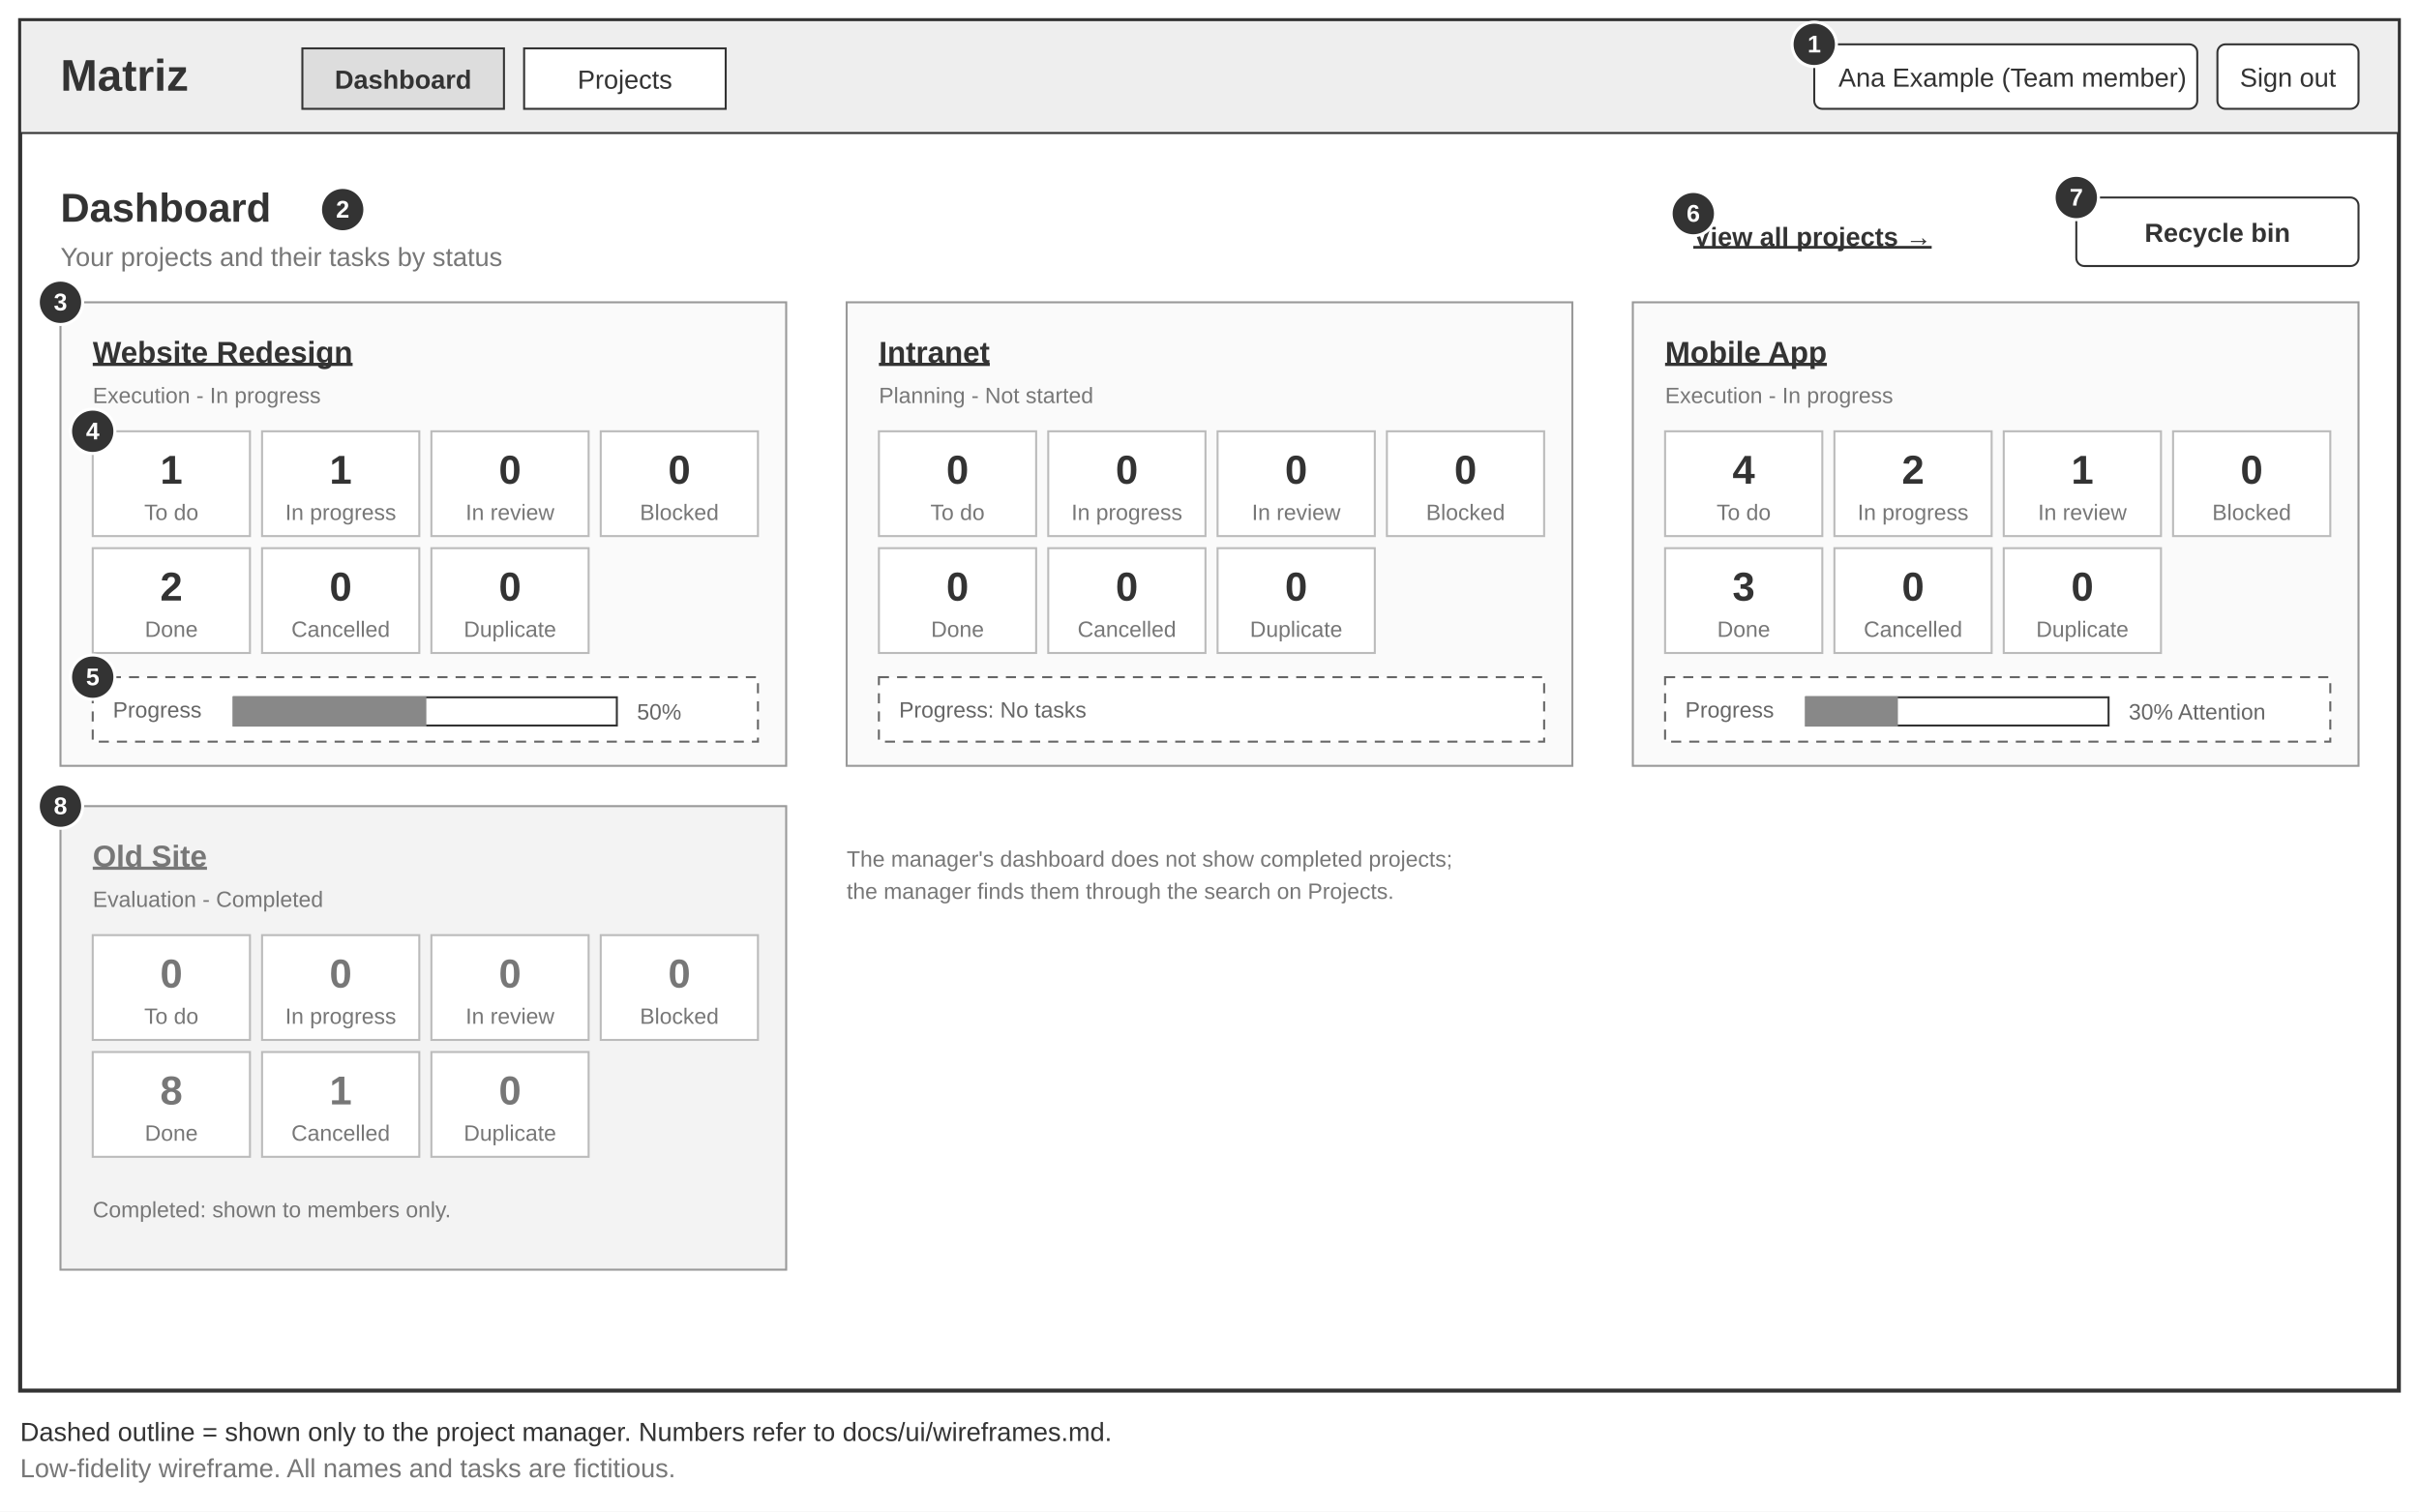
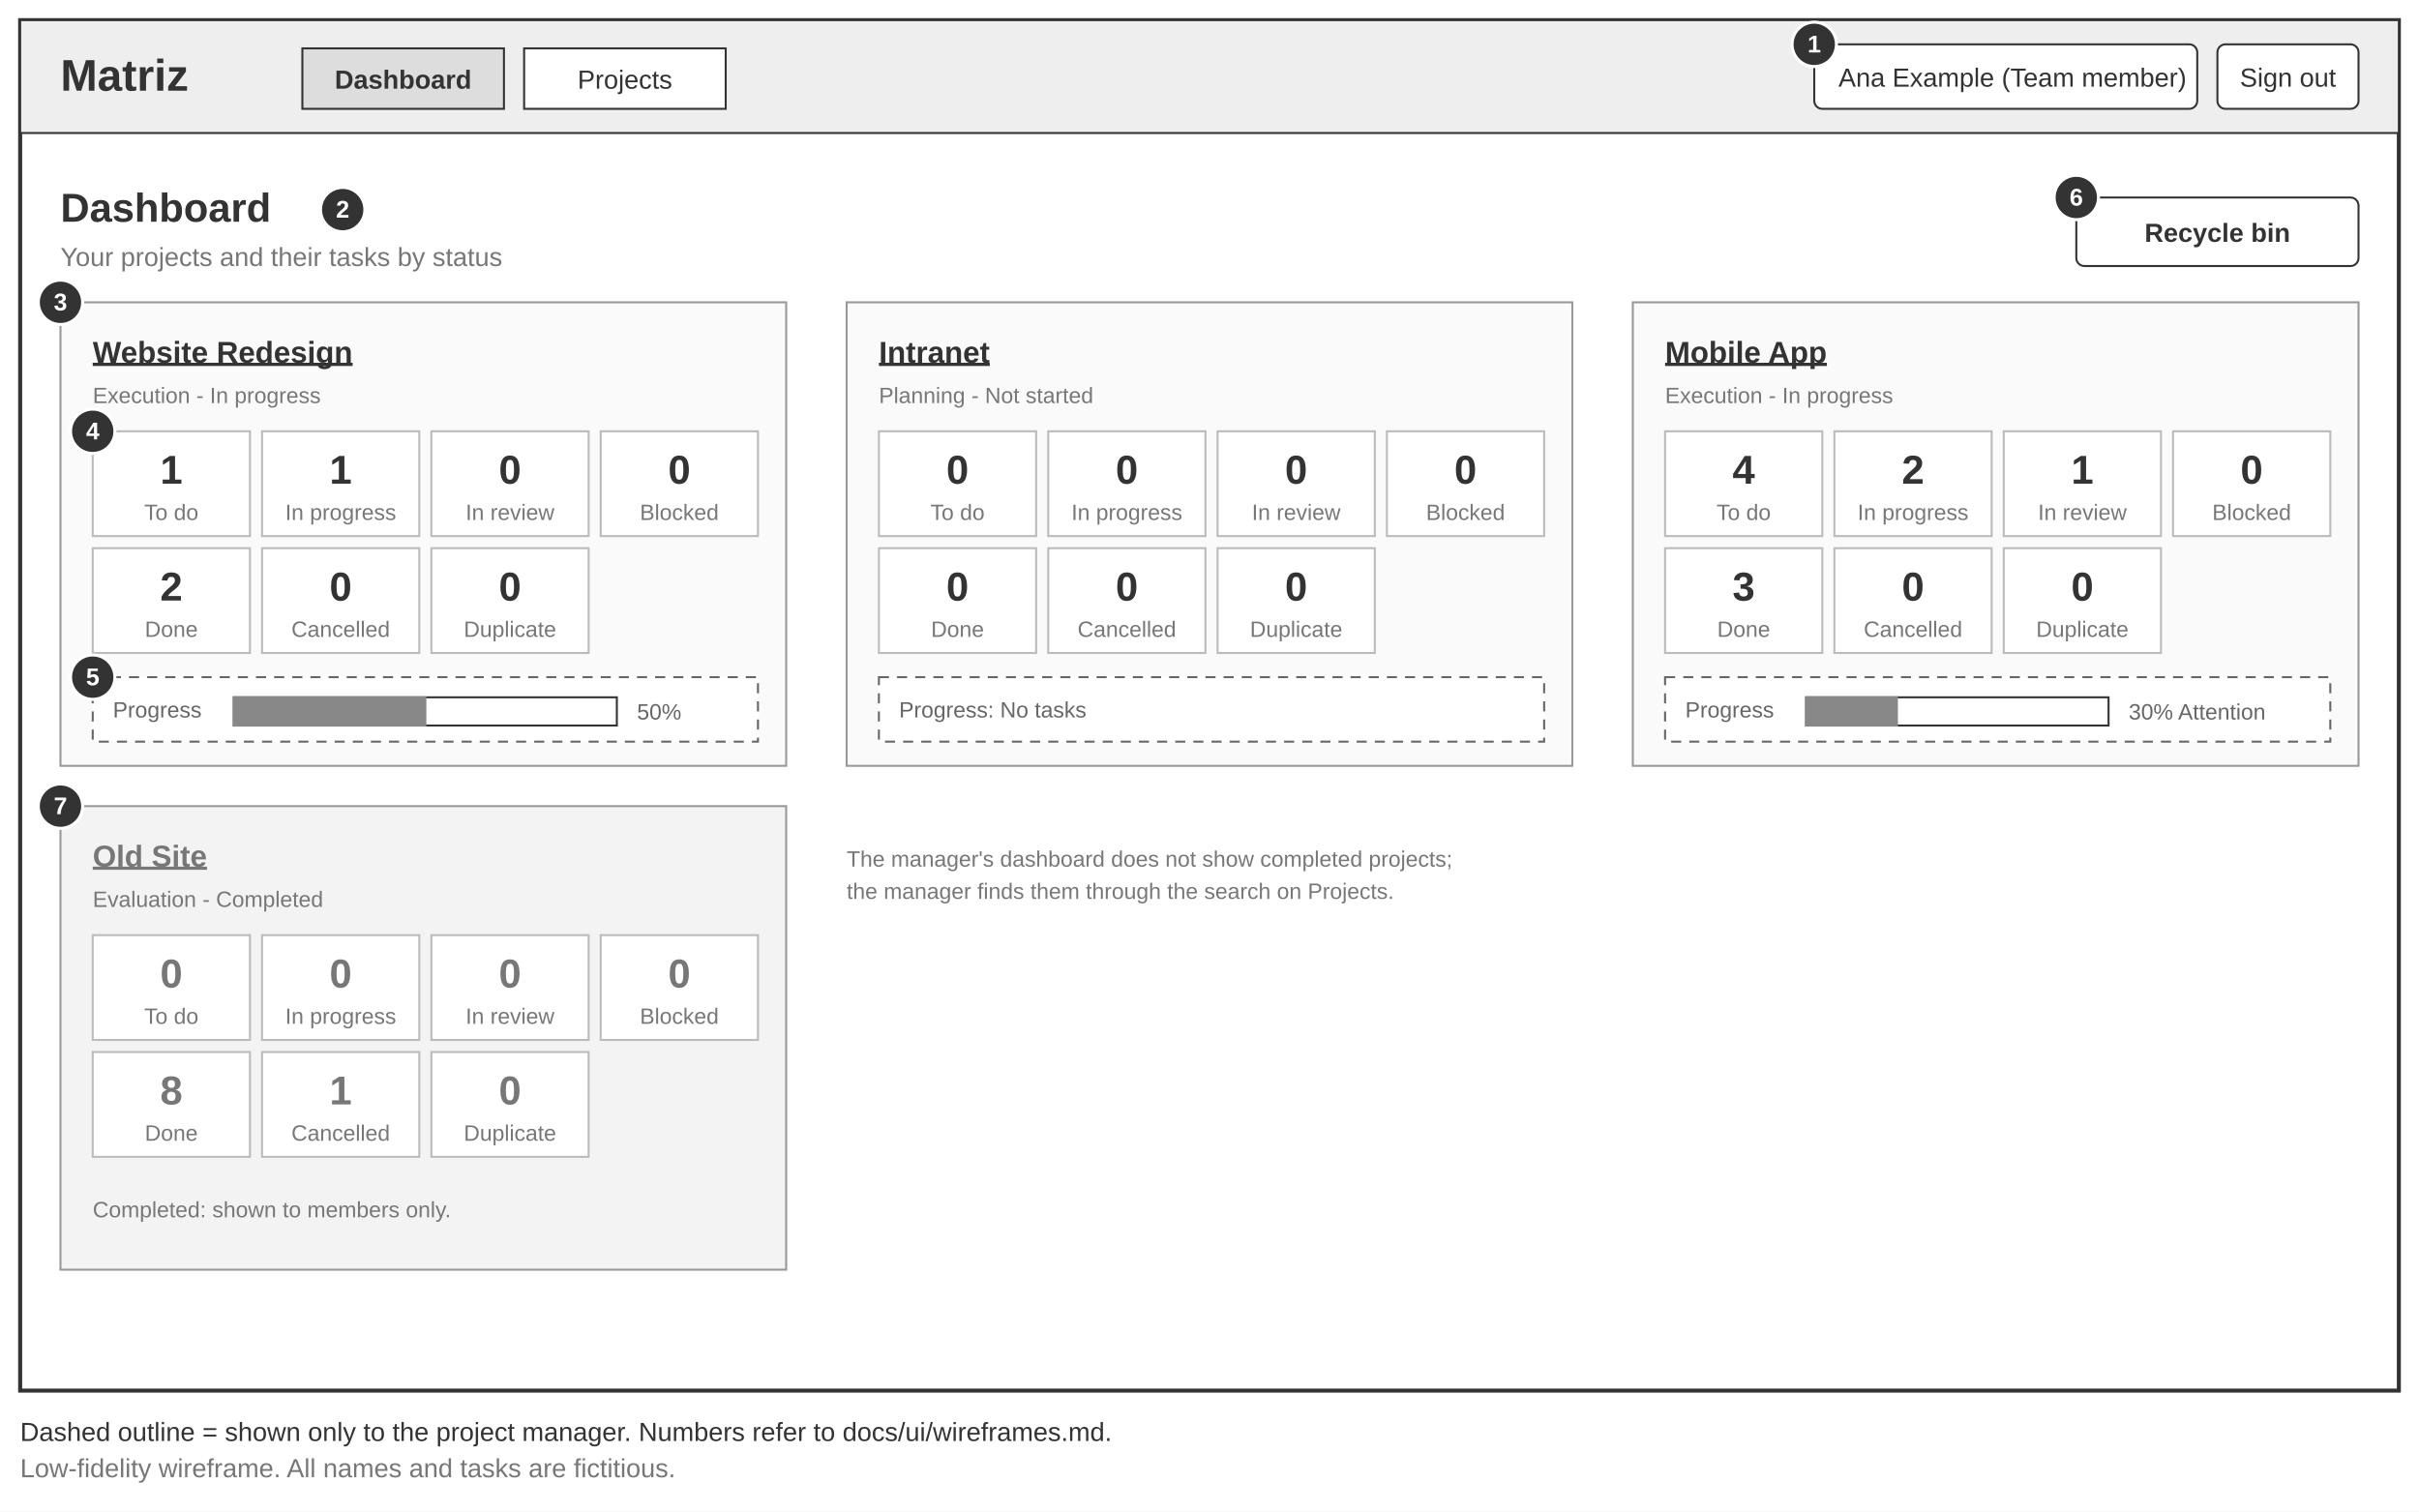
<svg xmlns="http://www.w3.org/2000/svg" viewBox="0 0 1200 750" width="1200" height="750">
  <style>
    text{font-family:Arial,Helvetica,sans-serif;font-size:13px;fill:#333}
    .g{fill:#777}.b{font-weight:bold}.s{font-size:11px}.m{text-anchor:middle}.w{fill:#fff}.l{font-size:20px;font-weight:bold}.u{text-decoration:underline}.k{font-size:20px;font-weight:bold;text-anchor:middle}
    .box{fill:#fff;stroke:#333}.bar{fill:#eee;stroke:#333}.sel{fill:#ddd;stroke:#333}.dash{fill:#fff;stroke:#666;stroke-dasharray:5 4}
    .card{fill:#fafafa;stroke:#999}.tile{fill:#fff;stroke:#bbb}.fill{fill:#888;stroke:#888}.dark{fill:#333;stroke:#333}
    .c{fill:#333;stroke:#fff;stroke-width:1.5}.n{font-size:12px;font-weight:bold;fill:#fff;text-anchor:middle}
  </style>
  <rect x="0" y="0" width="1200" height="750" fill="#ffffff" />
  <rect x="10" y="10" width="1180" height="680" fill="#ffffff" stroke="#333333" stroke-width="2" />
  <rect class="bar" x="10" y="10" width="1180" height="56" />
  <text x="30" y="45" style="font-size:22px;font-weight:bold">Matriz</text>
  <rect class="sel" x="150" y="24" width="100" height="30" />
  <text x="200" y="44" class="m b">Dashboard</text>
  <rect class="box" x="260" y="24" width="100" height="30" />
  <text x="310" y="44" class="m">Projects</text>
  <rect class="box" x="900" y="22" width="190" height="32" rx="4" />
  <text x="912" y="43">Ana Example (Team member)</text>
  <rect class="box" x="1100" y="22" width="70" height="32" rx="4" />
  <text x="1135" y="43" class="m">Sign out</text>
  <text x="30" y="110" class="l">Dashboard</text>
  <text x="30" y="132" class="g">Your projects and their tasks by status</text>
-   <text x="840" y="122" class="u b">View all projects →</text>
  <rect class="box" x="1030" y="98" width="140" height="34" rx="4" />
  <text x="1100" y="120" class="m b">Recycle bin</text>
  <rect class="card" x="30" y="150" width="360" height="230" />
  <text x="46" y="180" class="u b" style="font-size:15px">Website Redesign</text>
  <text x="46" y="200" class="s g">Execution  -  In progress</text>
  <rect class="tile" x="46" y="214" width="78" height="52" />
  <text class="k" x="85" y="240">1</text>
  <text class="m s g" x="85" y="258">To do</text>
  <rect class="tile" x="130" y="214" width="78" height="52" />
  <text class="k" x="169" y="240">1</text>
  <text class="m s g" x="169" y="258">In progress</text>
  <rect class="tile" x="214" y="214" width="78" height="52" />
  <text class="k" x="253" y="240">0</text>
  <text class="m s g" x="253" y="258">In review</text>
  <rect class="tile" x="298" y="214" width="78" height="52" />
  <text class="k" x="337" y="240">0</text>
  <text class="m s g" x="337" y="258">Blocked</text>
  <rect class="tile" x="46" y="272" width="78" height="52" />
  <text class="k" x="85" y="298">2</text>
  <text class="m s g" x="85" y="316">Done</text>
  <rect class="tile" x="130" y="272" width="78" height="52" />
  <text class="k" x="169" y="298">0</text>
  <text class="m s g" x="169" y="316">Cancelled</text>
  <rect class="tile" x="214" y="272" width="78" height="52" />
  <text class="k" x="253" y="298">0</text>
  <text class="m s g" x="253" y="316">Duplicate</text>
  <rect class="dash" x="46" y="336" width="330" height="32" />
  <text x="56" y="356" class="s" style="fill:#666">Progress</text>
  <rect class="box" x="116" y="346" width="190" height="14" />
  <rect class="fill" x="116" y="346" width="95" height="14" />
  <text x="316" y="357" class="s" style="fill:#666">50%</text>
  <rect class="card" x="420" y="150" width="360" height="230" />
  <text x="436" y="180" class="u b" style="font-size:15px">Intranet</text>
  <text x="436" y="200" class="s g">Planning  -  Not started</text>
  <rect class="tile" x="436" y="214" width="78" height="52" />
  <text class="k" x="475" y="240">0</text>
  <text class="m s g" x="475" y="258">To do</text>
  <rect class="tile" x="520" y="214" width="78" height="52" />
  <text class="k" x="559" y="240">0</text>
  <text class="m s g" x="559" y="258">In progress</text>
  <rect class="tile" x="604" y="214" width="78" height="52" />
  <text class="k" x="643" y="240">0</text>
  <text class="m s g" x="643" y="258">In review</text>
  <rect class="tile" x="688" y="214" width="78" height="52" />
  <text class="k" x="727" y="240">0</text>
  <text class="m s g" x="727" y="258">Blocked</text>
  <rect class="tile" x="436" y="272" width="78" height="52" />
  <text class="k" x="475" y="298">0</text>
  <text class="m s g" x="475" y="316">Done</text>
  <rect class="tile" x="520" y="272" width="78" height="52" />
  <text class="k" x="559" y="298">0</text>
  <text class="m s g" x="559" y="316">Cancelled</text>
  <rect class="tile" x="604" y="272" width="78" height="52" />
  <text class="k" x="643" y="298">0</text>
  <text class="m s g" x="643" y="316">Duplicate</text>
  <rect class="dash" x="436" y="336" width="330" height="32" />
  <text x="446" y="356" class="s" style="fill:#666">Progress: No tasks</text>
  <rect class="card" x="810" y="150" width="360" height="230" />
  <text x="826" y="180" class="u b" style="font-size:15px">Mobile App</text>
  <text x="826" y="200" class="s g">Execution  -  In progress</text>
  <rect class="tile" x="826" y="214" width="78" height="52" />
  <text class="k" x="865" y="240">4</text>
  <text class="m s g" x="865" y="258">To do</text>
  <rect class="tile" x="910" y="214" width="78" height="52" />
  <text class="k" x="949" y="240">2</text>
  <text class="m s g" x="949" y="258">In progress</text>
  <rect class="tile" x="994" y="214" width="78" height="52" />
  <text class="k" x="1033" y="240">1</text>
  <text class="m s g" x="1033" y="258">In review</text>
  <rect class="tile" x="1078" y="214" width="78" height="52" />
  <text class="k" x="1117" y="240">0</text>
  <text class="m s g" x="1117" y="258">Blocked</text>
  <rect class="tile" x="826" y="272" width="78" height="52" />
  <text class="k" x="865" y="298">3</text>
  <text class="m s g" x="865" y="316">Done</text>
  <rect class="tile" x="910" y="272" width="78" height="52" />
  <text class="k" x="949" y="298">0</text>
  <text class="m s g" x="949" y="316">Cancelled</text>
  <rect class="tile" x="994" y="272" width="78" height="52" />
  <text class="k" x="1033" y="298">0</text>
  <text class="m s g" x="1033" y="316">Duplicate</text>
  <rect class="dash" x="826" y="336" width="330" height="32" />
  <text x="836" y="356" class="s" style="fill:#666">Progress</text>
  <rect class="box" x="896" y="346" width="150" height="14" />
  <rect class="fill" x="896" y="346" width="45" height="14" />
  <text x="1056" y="357" class="s" style="fill:#666">30%  Attention</text>
  <rect class="card" x="30" y="400" width="360" height="230" style="fill:#f3f3f3" />
  <text x="46" y="430" class="u b g" style="font-size:15px">Old Site</text>
  <text x="46" y="450" class="s g">Evaluation  -  Completed</text>
  <rect class="tile" x="46" y="464" width="78" height="52" />
  <text class="k g" x="85" y="490">0</text>
  <text class="m s g" x="85" y="508">To do</text>
  <rect class="tile" x="130" y="464" width="78" height="52" />
  <text class="k g" x="169" y="490">0</text>
  <text class="m s g" x="169" y="508">In progress</text>
  <rect class="tile" x="214" y="464" width="78" height="52" />
  <text class="k g" x="253" y="490">0</text>
  <text class="m s g" x="253" y="508">In review</text>
  <rect class="tile" x="298" y="464" width="78" height="52" />
  <text class="k g" x="337" y="490">0</text>
  <text class="m s g" x="337" y="508">Blocked</text>
  <rect class="tile" x="46" y="522" width="78" height="52" />
  <text class="k g" x="85" y="548">8</text>
  <text class="m s g" x="85" y="566">Done</text>
  <rect class="tile" x="130" y="522" width="78" height="52" />
  <text class="k g" x="169" y="548">1</text>
  <text class="m s g" x="169" y="566">Cancelled</text>
  <rect class="tile" x="214" y="522" width="78" height="52" />
  <text class="k g" x="253" y="548">0</text>
  <text class="m s g" x="253" y="566">Duplicate</text>
  <text x="46" y="604" class="s g">Completed: shown to members only.</text>
  <text x="420" y="430" class="s g">The manager's dashboard does not show completed projects;</text>
  <text x="420" y="446" class="s g">the manager finds them through the search on Projects.</text>
  <circle class="c" cx="900" cy="22" r="11" />
  <text class="n" x="900" y="26">1</text>
  <circle class="c" cx="170" cy="104" r="11" />
  <text class="n" x="170" y="108">2</text>
  <circle class="c" cx="30" cy="150" r="11" />
  <text class="n" x="30" y="154">3</text>
  <circle class="c" cx="46" cy="214" r="11" />
  <text class="n" x="46" y="218">4</text>
  <circle class="c" cx="46" cy="336" r="11" />
  <text class="n" x="46" y="340">5</text>
-   <circle class="c" cx="840" cy="106" r="11" />
-   <text class="n" x="840" y="110">6</text>
  <circle class="c" cx="1030" cy="98" r="11" />
-   <text class="n" x="1030" y="102">7</text>
+   <text class="n" x="1030" y="102">6</text>
  <circle class="c" cx="30" cy="400" r="11" />
-   <text class="n" x="30" y="404">8</text>
+   <text class="n" x="30" y="404">7</text>
  <text x="10" y="715">Dashed outline = shown only to the project manager. Numbers refer to docs/ui/wireframes.md.</text>
  <text x="10" y="733" class="g">Low-fidelity wireframe. All names and tasks are fictitious.</text>
</svg>
